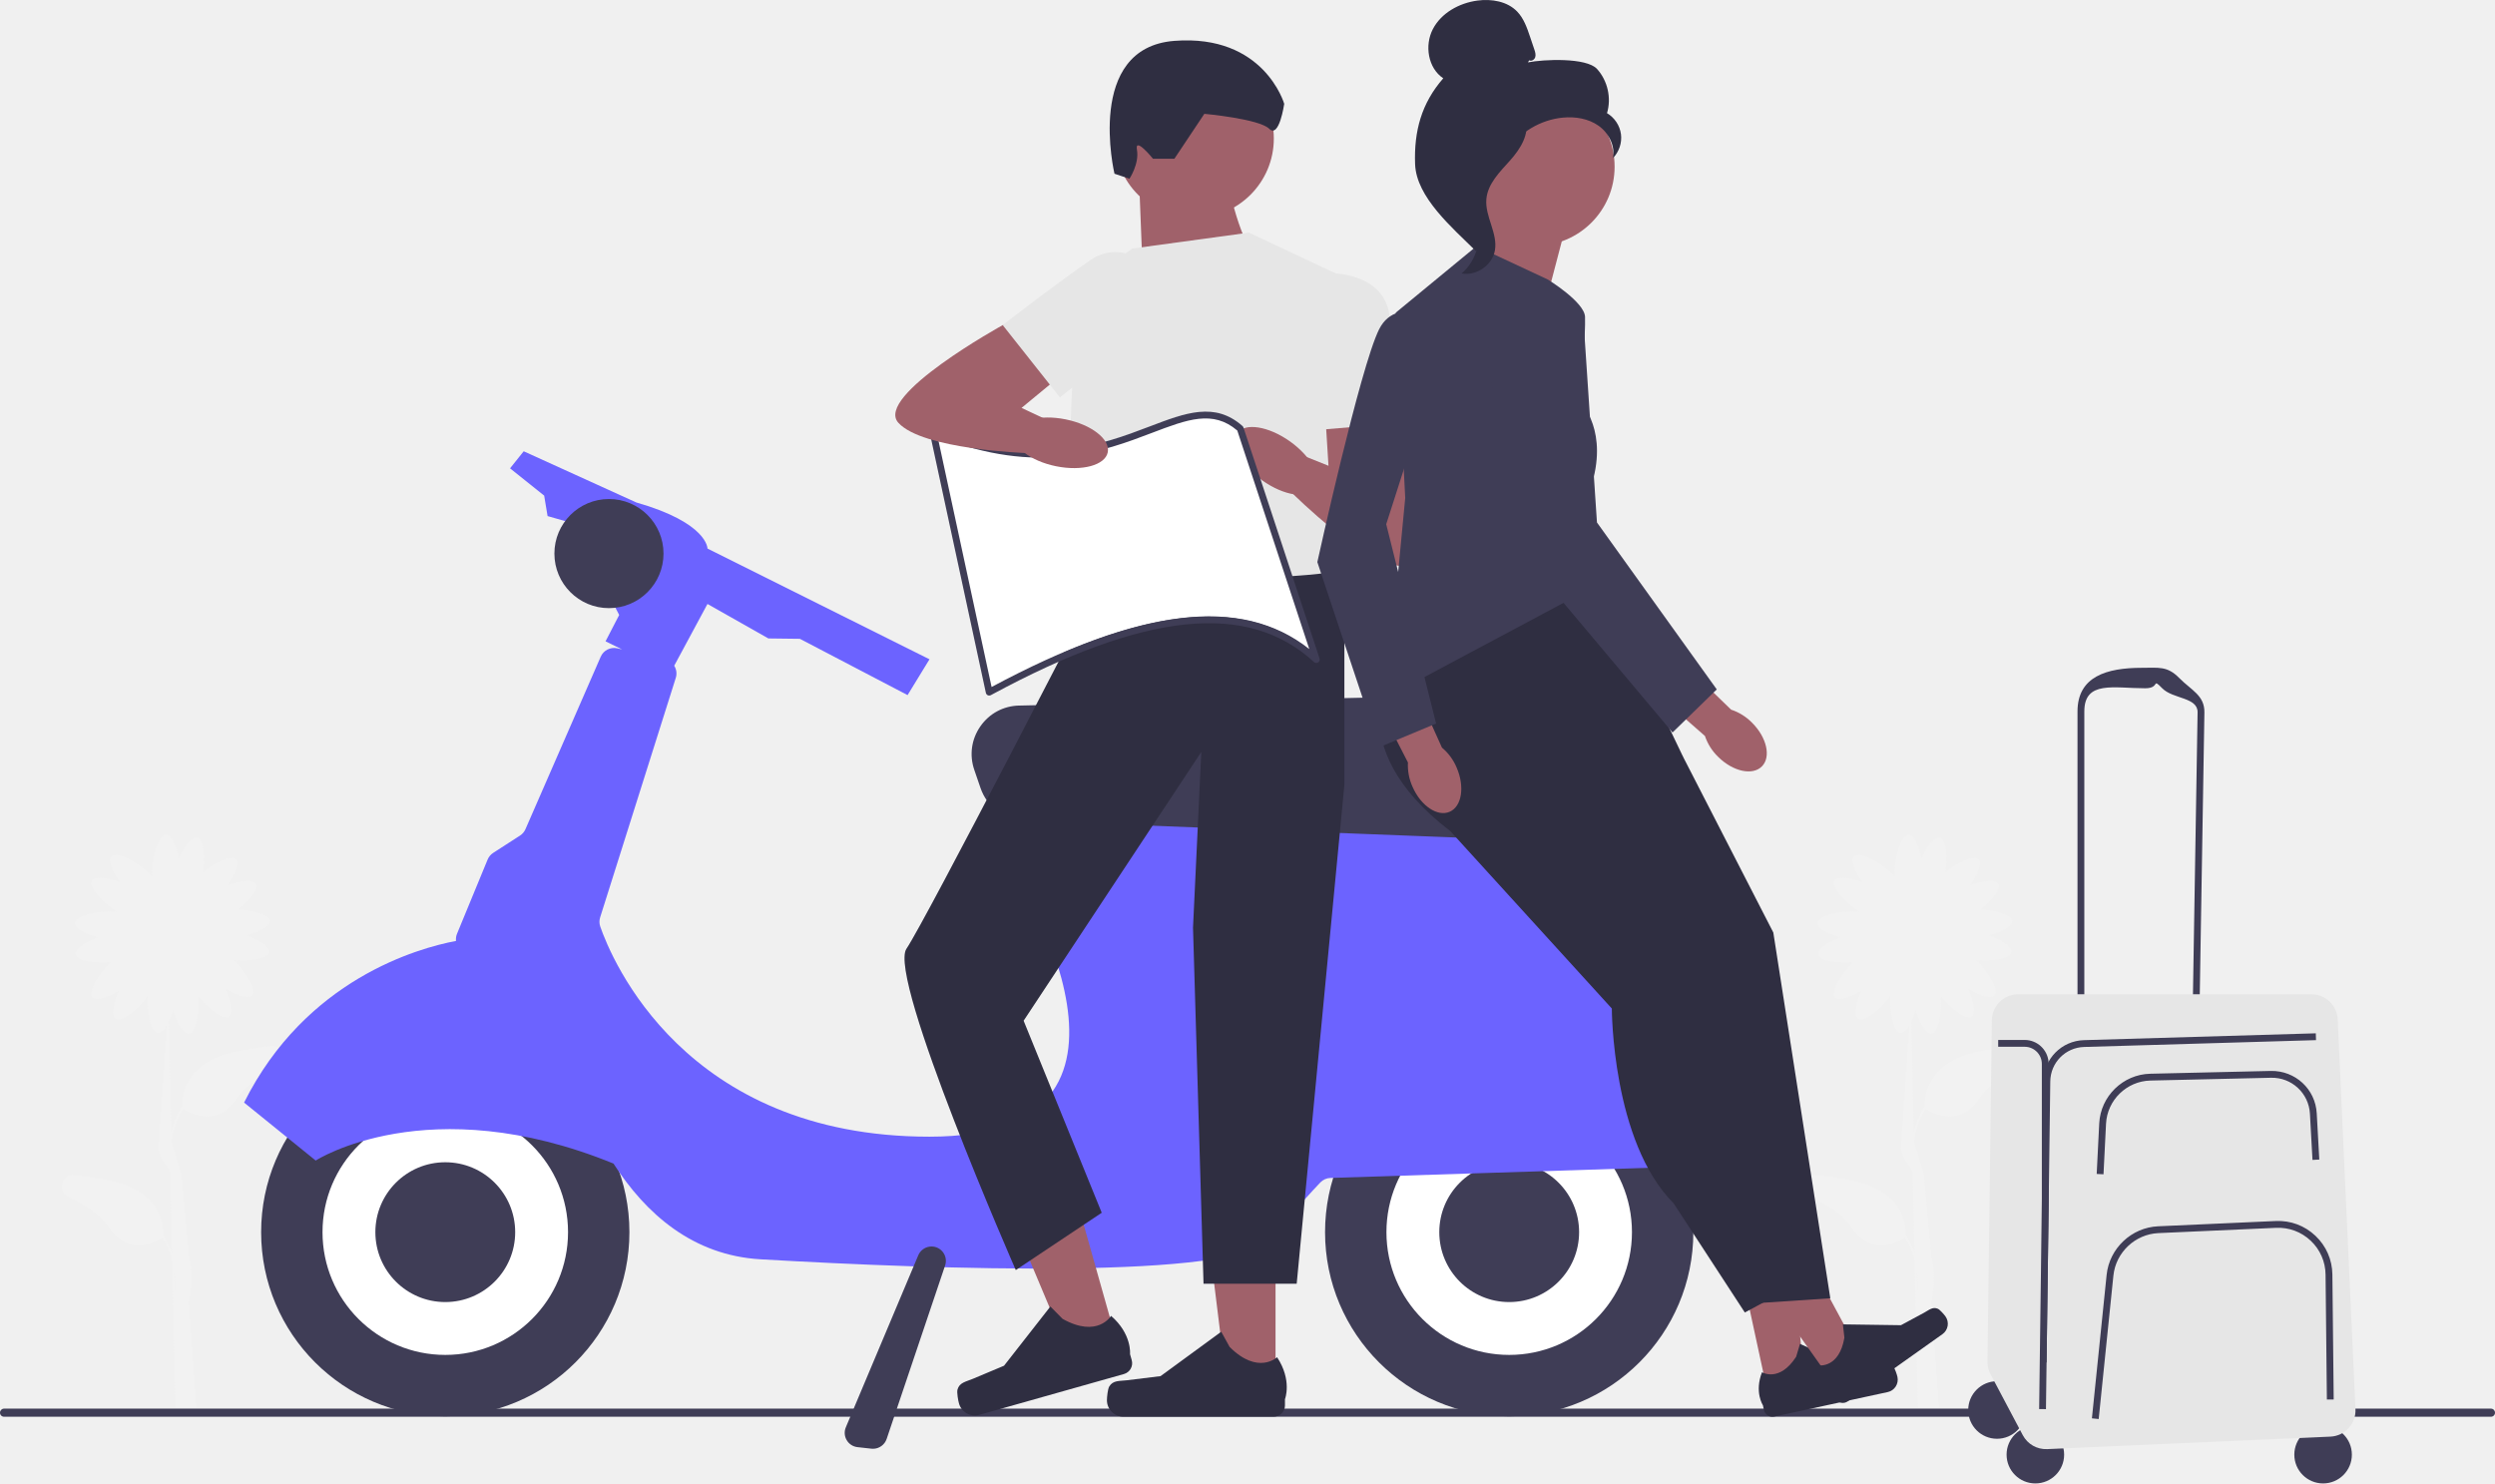
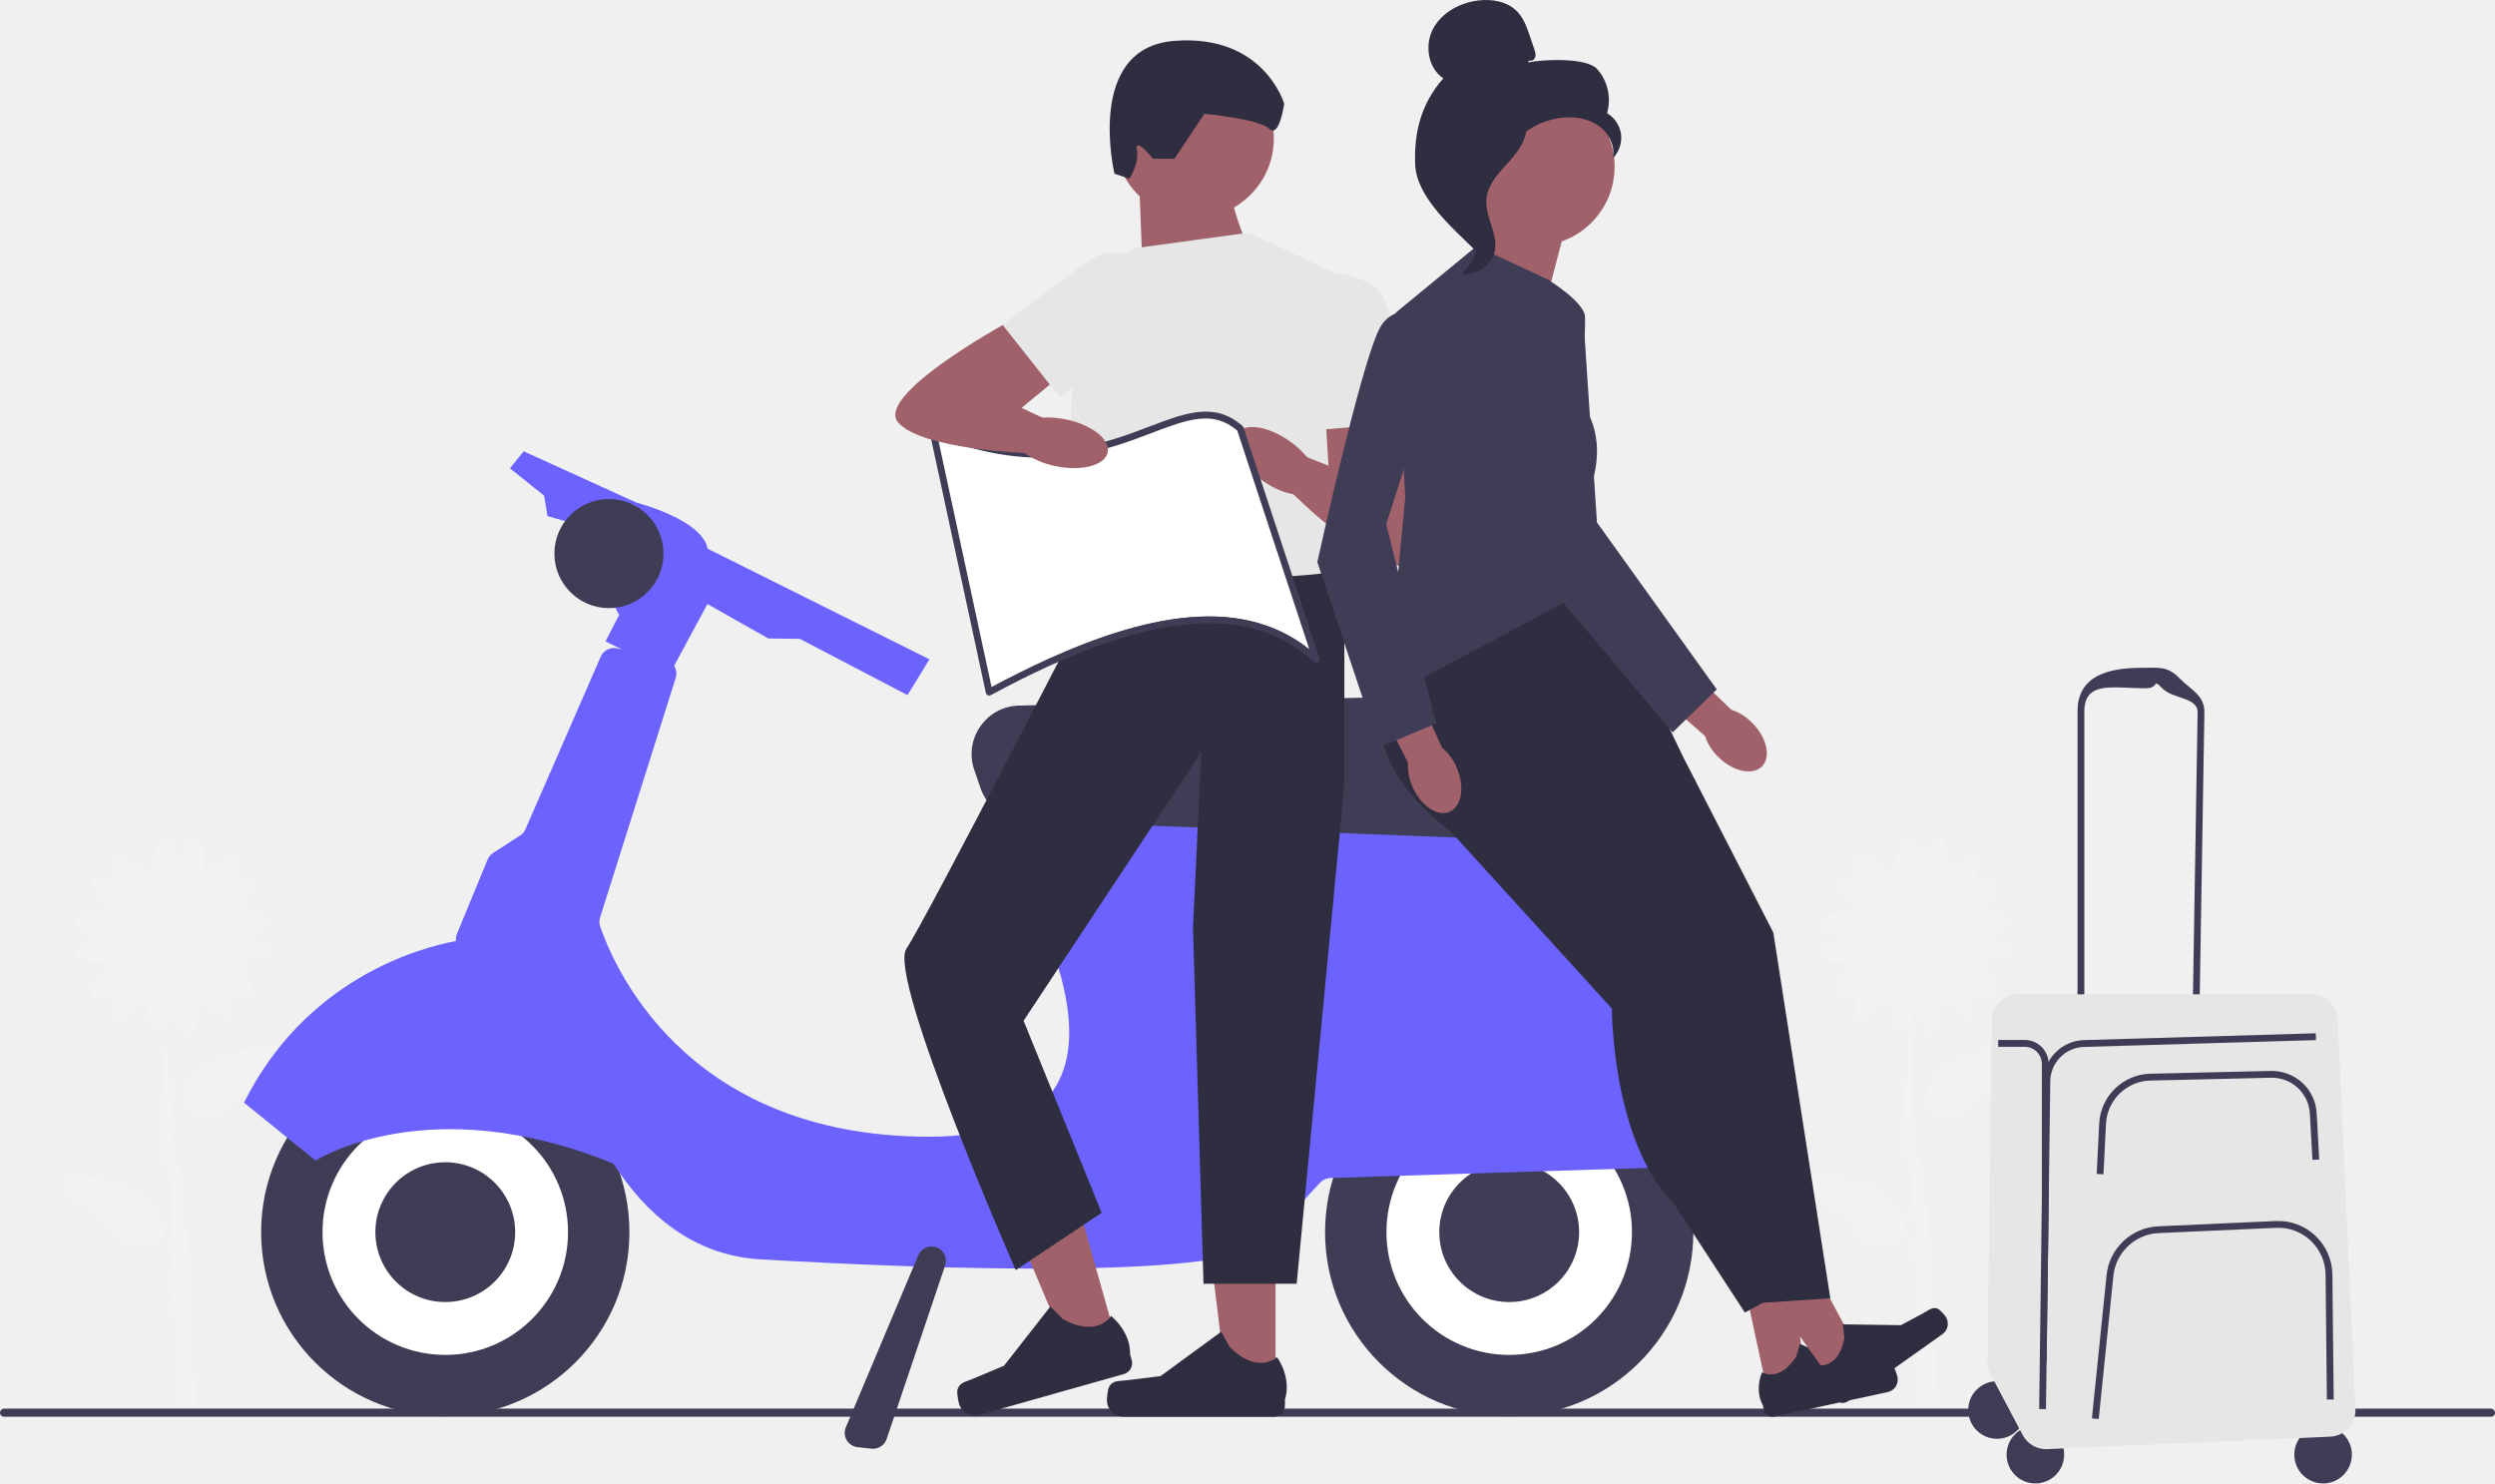
- <svg xmlns="http://www.w3.org/2000/svg" id="uuid-20b3fdb2-19ea-48df-8e07-f28ae4024825" width="731.67" height="435.029" viewBox="0 0 731.67 435.029">
-   <path d="M79.481,306.788c-3.161,.34-6.609,.851-10.277,1.597-15.552,3.167-15.875,13.727-15.739,16.148l-.106-.066c-1.564,2.509-2.543,5.047-3.135,7.443l-.712-32.367c.461-.96,.88-2.049,1.229-3.165,1.164,3.585,3.073,6.972,4.718,6.747,2.139-.292,3.072-6.586,2.673-11.059,2.72,3.503,7.298,7.25,9.025,6.094,1.38-.923,.562-4.724-.945-8.179,3.139,1.891,6.616,3.134,7.695,1.933,1.472-1.639-2.056-7.231-5.309-10.352,4.355,.406,9.894-.288,10.257-2.27,.299-1.633-2.997-3.694-6.526-5.02,3.544-.934,6.858-2.563,6.748-4.173-.131-1.913-5.051-3.195-9.295-3.39,3.202-2.505,6.143-5.967,5.244-7.533-.827-1.44-4.674-.882-8.224,.386,2.101-3.003,3.578-6.387,2.453-7.546-1.401-1.443-6.374,1.047-9.767,3.8,.661-4.288,.327-9.701-1.597-10.19-1.609-.41-3.889,2.739-5.453,6.169-.691-3.599-2.09-7.016-3.704-7.016-2.3,0-4.164,6.934-4.164,11.451,0,.255,.007,.496,.018,.725-.231-.268-.495-.547-.797-.84-3.241-3.147-9.514-6.641-11.116-4.991-1.125,1.158,.352,4.542,2.453,7.546-3.55-1.268-7.397-1.826-8.224-.386-1.111,1.934,3.639,6.763,7.5,9.105-.232-.028-.476-.052-.735-.069-4.507-.308-11.552,1.08-11.708,3.375-.11,1.611,3.204,3.239,6.748,4.173-3.528,1.326-6.825,3.387-6.526,5.02,.363,1.982,5.902,2.676,10.257,2.27-3.253,3.122-6.781,8.713-5.309,10.352,1.079,1.201,4.556-.042,7.695-1.933-1.507,3.455-2.325,7.256-.945,8.179,1.824,1.22,6.825-3.026,9.463-6.679-.269,4.47,.801,10.61,2.923,10.852,.887,.101,1.828-.845,2.676-2.302l-2.404,34.79c-.562,4.052,3.032,6.695,3.353,8.364l.518,23.559c-.585-1.678-1.373-3.395-2.435-5.099l-.106,.066c.136-2.421-.187-12.982-15.739-16.148-3.668-.747-7.116-1.257-10.277-1.597-3.731-.401-5.187,4.706-1.816,6.356,4.881,2.389,9.473,5.399,11.867,8.964,6.119,9.114,14.574,3.845,15.776,3.027,1.343,2.235,2.223,4.487,2.779,6.629l.275,12.511c-.067,.296-.114,.462-.118,.474l.129,.038,.666,30.279,6.181-.05-2.211-30.949c.371-1.67,1.514-7.357,0-13.264l-2.211-24.317h0c-.005-.019,.125,.638,0,0l-2.884-9.555c.419-2.956,1.393-6.281,3.369-9.571,1.202,.818,9.657,6.086,15.776-3.027,2.393-3.565,6.985-6.575,11.867-8.964,3.371-1.65,1.915-6.757-1.816-6.356l0,0Zm-28.233,71.638l-.117-5.295c.235,2.002,.223,3.809,.117,5.295Z" fill="#f2f2f2" />
-   <path d="M0,414.287c0,.66,.53,1.19,1.19,1.19H730.48c.66,0,1.19-.53,1.19-1.19,0-.66-.53-1.19-1.19-1.19H1.19c-.66,0-1.19,.53-1.19,1.19Z" fill="#3f3d56" />
+ <svg xmlns="http://www.w3.org/2000/svg" id="uuid-026e9145-6dbc-4448-8ac2-371c23178406" width="731.67" height="435.03" viewBox="0 0 731.67 435.03">
+   <path d="m79.48,306.79c-3.16.34-6.61.85-10.28,1.6-15.55,3.17-15.88,13.73-15.74,16.15l-.11-.07c-1.56,2.51-2.54,5.05-3.14,7.44l-.71-32.37c.46-.96.88-2.05,1.23-3.16,1.16,3.59,3.07,6.97,4.72,6.75,2.14-.29,3.07-6.59,2.67-11.06,2.72,3.5,7.3,7.25,9.03,6.09,1.38-.92.56-4.72-.94-8.18,3.14,1.89,6.62,3.13,7.7,1.93,1.47-1.64-2.06-7.23-5.31-10.35,4.35.41,9.89-.29,10.26-2.27.3-1.63-3-3.69-6.53-5.02,3.54-.93,6.86-2.56,6.75-4.17-.13-1.91-5.05-3.2-9.3-3.39,3.2-2.5,6.14-5.97,5.24-7.53-.83-1.44-4.67-.88-8.22.39,2.1-3,3.58-6.39,2.45-7.55-1.4-1.44-6.37,1.05-9.77,3.8.66-4.29.33-9.7-1.6-10.19-1.61-.41-3.89,2.74-5.45,6.17-.69-3.6-2.09-7.02-3.7-7.02-2.3,0-4.16,6.93-4.16,11.45,0,.26,0,.5.02.73-.23-.27-.5-.55-.8-.84-3.24-3.15-9.51-6.64-11.12-4.99-1.12,1.16.35,4.54,2.45,7.55-3.55-1.27-7.4-1.83-8.22-.39-1.11,1.93,3.64,6.76,7.5,9.1-.23-.03-.48-.05-.74-.07-4.51-.31-11.55,1.08-11.71,3.37-.11,1.61,3.2,3.24,6.75,4.17-3.53,1.33-6.82,3.39-6.53,5.02.36,1.98,5.9,2.68,10.26,2.27-3.25,3.12-6.78,8.71-5.31,10.35,1.08,1.2,4.56-.04,7.7-1.93-1.51,3.46-2.32,7.26-.94,8.18,1.82,1.22,6.83-3.03,9.46-6.68-.27,4.47.8,10.61,2.92,10.85.89.1,1.83-.85,2.68-2.3l-2.4,34.79c-.56,4.05,3.03,6.7,3.35,8.36l.52,23.56c-.59-1.68-1.37-3.4-2.44-5.1l-.11.07c.14-2.42-.19-12.98-15.74-16.15-3.67-.75-7.12-1.26-10.28-1.6-3.73-.4-5.19,4.71-1.82,6.36,4.88,2.39,9.47,5.4,11.87,8.96,6.12,9.11,14.57,3.85,15.78,3.03,1.34,2.24,2.22,4.49,2.78,6.63l.28,12.51c-.07.3-.11.46-.12.47l.13.04.67,30.28,6.18-.05-2.21-30.95c.37-1.67,1.51-7.36,0-13.26l-2.21-24.32h0s.13.64,0,0l-2.88-9.56c.42-2.96,1.39-6.28,3.37-9.57,1.2.82,9.66,6.09,15.78-3.03,2.39-3.56,6.99-6.57,11.87-8.96,3.37-1.65,1.92-6.76-1.82-6.36h0Zm-28.23,71.64l-.12-5.3c.23,2,.22,3.81.12,5.3Z" fill="#f2f2f2" />
+   <path d="m0,414.29c0,.66.53,1.19,1.19,1.19h729.29c.66,0,1.19-.53,1.19-1.19s-.53-1.19-1.19-1.19H1.19c-.66,0-1.19.53-1.19,1.19Z" fill="#3f3d56" />
  <g>
-     <circle cx="442.579" cy="361.342" r="54" fill="#3f3d56" />
-     <circle cx="442.579" cy="361.342" r="36" fill="#fff" />
-     <circle cx="442.579" cy="361.342" r="20.5" fill="#3f3d56" />
-     <circle cx="130.579" cy="361.342" r="54" fill="#3f3d56" />
-     <circle cx="130.579" cy="361.342" r="36" fill="#fff" />
-     <path d="M516.451,335.66c-7.034-17.727-31.614-71.897-75.386-89.825-.337-.138-.691-.232-1.051-.284l-140.406-20.112c-2.314-.331-4.467,1.251-4.84,3.559l-2.462,15.198c-.169,1.044,.051,2.112,.624,3.001,7.131,11.063,52.829,86.145-20.351,86.145-72.03,0-93.349-52.374-96.55-61.615-.302-.873-.315-1.813-.036-2.694l22.184-70.251c.395-1.25,.176-2.529-.461-3.552l9.752-18.112,17.863,10.112,9.248,.112,31.571,16.5,6.429-10.5-65.111-32.476s.111-7.524-20.889-13.524l-33-15-4,5,10,8,1,6,7,2,14,27-4,7.736,4.855,2.367-1.395-.317c-2.008-.456-4.057,.579-4.88,2.466l-22.063,50.561c-.338,.774-.896,1.43-1.605,1.888l-7.859,5.071c-.734,.474-1.306,1.161-1.64,1.969l-8.976,21.773c-.28,.678-.36,1.39-.287,2.078-11.19,2.12-44.084,11.277-62.15,47.408l21,17s32.918-21.299,87.322,.881c9.456,14.718,23.251,26.933,43.168,28.084,52.511,3.035,139.511,6.035,149.511-5.965,7.321-8.785,12.414-14.27,14.617-16.578,.776-.813,1.836-1.284,2.96-1.32l122.449-3.911c2.973-.095,4.943-3.109,3.846-5.873Z" fill="#6c63ff" />
-     <circle cx="178.579" cy="162.342" r="16" fill="#3f3d56" />
-     <path d="M434.813,245.896c-.189,0-.38-.004-.571-.011l-133.778-5.179c-5.92-.229-10.99-3.998-12.917-9.601l-1.831-5.329c-1.494-4.345-.845-8.999,1.781-12.769,2.626-3.77,6.766-5.993,11.358-6.099l138.217-3.177c4.28-.098,8.4,1.734,11.194,5.033,2.793,3.297,3.932,7.624,3.123,11.87l-2.606,13.684c-1.293,6.788-7.119,11.577-13.97,11.577Z" fill="#3f3d56" />
-     <circle cx="130.579" cy="361.342" r="20.5" fill="#3f3d56" />
-     <path d="M488.558,302.979c-3.202,0-6.251-1.715-7.876-4.655l-10.135-18.34c-1.605-2.905-1.514-6.319,.245-9.134,1.759-2.815,4.797-4.404,8.103-4.223l18.386,.942c3.424,.176,6.5,2.329,7.837,5.488l5.373,12.697c.982,2.325,.958,4.874-.068,7.18-1.027,2.305-2.907,4.027-5.293,4.851l-13.624,4.697c-.973,.336-1.967,.496-2.947,.496Z" fill="#3f3d56" />
-     <path d="M256.009,424.868c-.152,0-.306-.009-.46-.025l-4.083-.454c-1.334-.148-2.488-.897-3.168-2.056-.68-1.157-.771-2.531-.25-3.769l21.237-50.438,.461,.194-.461-.194c.583-1.385,1.871-2.36,3.361-2.547,1.45-.185,2.864,.386,3.787,1.517,.923,1.13,1.195,2.63,.729,4.013l-17.154,50.893c-.578,1.718-2.216,2.867-4,2.867Z" fill="#3f3d56" />
+     <circle cx="442.58" cy="361.34" r="54" fill="#3f3d56" />
+     <circle cx="442.58" cy="361.34" r="36" fill="#fff" />
+     <circle cx="442.58" cy="361.34" r="20.5" fill="#3f3d56" />
+     <circle cx="130.58" cy="361.34" r="54" fill="#3f3d56" />
+     <circle cx="130.58" cy="361.34" r="36" fill="#fff" />
+     <path d="m516.45,335.66c-7.03-17.73-31.61-71.9-75.39-89.83-.34-.14-.69-.23-1.05-.28l-140.41-20.11c-2.31-.33-4.47,1.25-4.84,3.56l-2.46,15.2c-.17,1.04.05,2.11.62,3,7.13,11.06,52.83,86.15-20.35,86.15s-93.35-52.37-96.55-61.62c-.3-.87-.31-1.81-.04-2.69l22.18-70.25c.39-1.25.18-2.53-.46-3.55l9.75-18.11,17.86,10.11,9.25.11,31.57,16.5,6.43-10.5-65.11-32.48s.11-7.52-20.89-13.52l-33-15-4,5,10,8,1,6,7,2,14,27-4,7.74,4.86,2.37-1.39-.32c-2.01-.46-4.06.58-4.88,2.47l-22.06,50.56c-.34.77-.9,1.43-1.61,1.89l-7.86,5.07c-.73.47-1.31,1.16-1.64,1.97l-8.98,21.77c-.28.68-.36,1.39-.29,2.08-11.19,2.12-44.08,11.28-62.15,47.41l21,17s32.92-21.3,87.32.88c9.46,14.72,23.25,26.93,43.17,28.08,52.51,3.04,139.51,6.04,149.51-5.96,7.32-8.79,12.41-14.27,14.62-16.58.78-.81,1.84-1.28,2.96-1.32l122.45-3.91c2.97-.09,4.94-3.11,3.85-5.87Z" fill="#6c63ff" />
+     <circle cx="178.58" cy="162.34" r="16" fill="#3f3d56" />
+     <path d="m434.81,245.9c-.19,0-.38,0-.57-.01l-133.78-5.18c-5.92-.23-10.99-4-12.92-9.6l-1.83-5.33c-1.49-4.34-.84-9,1.78-12.77,2.63-3.77,6.77-5.99,11.36-6.1l138.22-3.18c4.28-.1,8.4,1.73,11.19,5.03,2.79,3.3,3.93,7.62,3.12,11.87l-2.61,13.68c-1.29,6.79-7.12,11.58-13.97,11.58Z" fill="#3f3d56" />
+     <circle cx="130.58" cy="361.34" r="20.5" fill="#3f3d56" />
+     <path d="m488.56,302.98c-3.2,0-6.25-1.71-7.88-4.66l-10.13-18.34c-1.61-2.91-1.51-6.32.25-9.13,1.76-2.82,4.8-4.4,8.1-4.22l18.39.94c3.42.18,6.5,2.33,7.84,5.49l5.37,12.7c.98,2.33.96,4.87-.07,7.18-1.03,2.3-2.91,4.03-5.29,4.85l-13.62,4.7c-.97.34-1.97.5-2.95.5Z" fill="#3f3d56" />
+     <path d="m256.01,424.87c-.15,0-.31,0-.46-.03l-4.08-.45c-1.33-.15-2.49-.9-3.17-2.06-.68-1.16-.77-2.53-.25-3.77l21.24-50.44.46.19-.46-.19c.58-1.38,1.87-2.36,3.36-2.55,1.45-.18,2.86.39,3.79,1.52.92,1.13,1.2,2.63.73,4.01l-17.15,50.89c-.58,1.72-2.22,2.87-4,2.87Z" fill="#3f3d56" />
  </g>
-   <path d="M366.275,72.882s-7.77-15.539-6.216-29.524l-25.859,13.403,.996,25.445,31.078-9.323h0Z" fill="#a0616a" />
-   <circle cx="350.228" cy="40.611" r="23.327" fill="#a0616a" />
+   <path d="m366.28,72.88s-7.77-15.54-6.22-29.52l-25.86,13.4,1,25.44,31.08-9.32h0Z" fill="#a0616a" />
+   <circle cx="350.23" cy="40.61" r="23.33" fill="#a0616a" />
  <g>
-     <polygon points="374.056 406.928 359.822 406.926 353.05 352.022 374.059 352.024 374.056 406.928" fill="#a0616a" />
-     <path d="M325.288,406.605h0c-.443,.746-.677,3.156-.677,4.024h0c0,2.668,2.163,4.831,4.831,4.831h44.082c1.82,0,3.296-1.476,3.296-3.296v-1.835s2.181-5.516-2.309-12.315c0,0-5.58,5.323-13.918-3.014l-2.459-4.454-17.798,13.017-9.865,1.214c-2.158,.266-4.072-.041-5.182,1.829h-0l0,0Z" fill="#2f2e41" />
+     <polygon points="374.06 406.93 359.82 406.93 353.05 352.02 374.06 352.02 374.06 406.93" fill="#a0616a" />
+     <path d="m325.29,406.6h0c-.44.75-.68,3.16-.68,4.02h0c0,2.67,2.16,4.83,4.83,4.83h44.08c1.82,0,3.3-1.48,3.3-3.3v-1.84s2.18-5.52-2.31-12.31c0,0-5.58,5.32-13.92-3.01l-2.46-4.45-17.8,13.02-9.87,1.21c-2.16.27-4.07-.04-5.18,1.83h0,0Z" fill="#2f2e41" />
  </g>
-   <path d="M332.089,72.882l34.186-4.662,26.417,12.431,1.554,96.343s-64.983,7.77-75.224-2.331c-10.241-10.1-2.472-90.904-2.472-90.904l15.539-10.877s-0,0-0,0Z" fill="#e6e6e6" />
-   <path d="M344.394,46.554h-6.271s-5.441-6.697-4.709-2.617c.732,4.081-2.196,8.473-2.196,8.473l-4.392-1.464s-8.784-36.934,17.568-38.963,32.208,18.467,32.208,18.467c0,0-1.464,10.248-4.392,7.32s-19.032-4.392-19.032-4.392l-8.784,13.176s0,0,0,0Z" fill="#2f2e41" />
+   <path d="m332.09,72.88l34.19-4.66,26.42,12.43,1.55,96.34s-64.98,7.77-75.22-2.33c-10.24-10.1-2.47-90.9-2.47-90.9l15.54-10.88s0,0,0,0Z" fill="#e6e6e6" />
+   <path d="m344.39,46.55h-6.27s-5.44-6.7-4.71-2.62c.73,4.08-2.2,8.47-2.2,8.47l-4.39-1.46s-8.78-36.93,17.57-38.96,32.21,18.47,32.21,18.47c0,0-1.46,10.25-4.39,7.32s-19.03-4.39-19.03-4.39l-8.78,13.18s0,0,0,0Z" fill="#2f2e41" />
  <g>
-     <polygon points="327.805 394.588 314.105 398.454 292.671 347.456 312.889 341.749 327.805 394.588" fill="#a0616a" />
-     <path d="M280.783,407.528h0c-.224,.839,.206,3.221,.442,4.056h0c.725,2.568,3.394,4.062,5.962,3.337l42.423-11.977c1.752-.495,2.771-2.316,2.276-4.067l-.499-1.766s.6-5.901-5.568-11.224c0,0-3.924,6.639-14.213,.88l-3.577-3.619-13.592,17.363-9.164,3.849c-2.005,.842-3.93,1.067-4.49,3.168l-0,0-0-0v0Z" fill="#2f2e41" />
+     <polygon points="327.8 394.59 314.11 398.45 292.67 347.46 312.89 341.75 327.8 394.59" fill="#a0616a" />
+     <path d="m280.78,407.53h0c-.22.84.21,3.22.44,4.06h0c.72,2.57,3.39,4.06,5.96,3.34l42.42-11.98c1.75-.49,2.77-2.32,2.28-4.07l-.5-1.77s.6-5.9-5.57-11.22c0,0-3.92,6.64-14.21.88l-3.58-3.62-13.59,17.36-9.16,3.85c-2,.84-3.93,1.07-4.49,3.17h0s0,0,0,0h0Z" fill="#2f2e41" />
  </g>
-   <path d="M389.584,167.671l4.662,14.095v48.453l-13.985,146.24h-27.322l-3.083-104.394,2.435-51.561-52.108,78.836,22.905,56.307-25.205,16.812s-37.698-85.912-32.057-94.235c5.641-8.323,56.164-106.589,56.164-106.589,0,0,67.596-2.41,67.596-3.964l0,0v0Z" fill="#2f2e41" />
+   <path d="m389.58,167.67l4.66,14.1v48.45l-13.99,146.24h-27.32l-3.08-104.39,2.43-51.56-52.11,78.84,22.9,56.31-25.21,16.81s-37.7-85.91-32.06-94.24c5.64-8.32,56.16-106.59,56.16-106.59,0,0,67.6-2.41,67.6-3.96h0s0,0,0,0Z" fill="#2f2e41" />
  <g>
-     <path d="M403.569,111.73l7.513,12.304s10.62,41.743,0,41.913-32.063-21.273-32.063-21.273l2.796-11.189,7.77,3.108-1.554-24.863h15.539s0,0,0,0Z" fill="#a0616a" />
-     <path d="M380.261,80.456s24.863-4.38,27.194,11.893c2.331,16.273,3.628,31.685,3.628,31.685l-26.937,2.232-3.885-45.81s0,0,0,0Z" fill="#e6e6e6" />
-     <ellipse cx="374.229" cy="135.166" rx="7.015" ry="14.03" transform="translate(47.03315 361.5733) rotate(-54.54076)" fill="#a0616a" />
+     <path d="m403.57,111.73l7.51,12.3s10.62,41.74,0,41.91-32.06-21.27-32.06-21.27l2.8-11.19,7.77,3.11-1.55-24.86h15.54s0,0,0,0Z" fill="#a0616a" />
+     <path d="m380.26,80.46s24.86-4.38,27.19,11.89c2.33,16.27,3.63,31.69,3.63,31.69l-26.94,2.23-3.88-45.81s0,0,0,0Z" fill="#e6e6e6" />
+     <ellipse cx="374.23" cy="135.17" rx="7.02" ry="14.03" transform="translate(47.03 361.57) rotate(-54.54)" fill="#a0616a" />
  </g>
-   <path d="M590.481,306.788c-3.161,.34-6.609,.851-10.277,1.597-15.552,3.167-15.875,13.727-15.739,16.148l-.106-.066c-1.564,2.509-2.543,5.047-3.135,7.443l-.712-32.367c.461-.96,.88-2.049,1.229-3.165,1.164,3.585,3.073,6.972,4.718,6.747,2.139-.292,3.072-6.586,2.673-11.059,2.72,3.503,7.298,7.25,9.025,6.094,1.38-.923,.562-4.724-.945-8.179,3.139,1.891,6.616,3.134,7.695,1.933,1.472-1.639-2.056-7.231-5.309-10.352,4.355,.406,9.894-.288,10.257-2.27,.299-1.633-2.997-3.694-6.526-5.02,3.544-.934,6.858-2.563,6.748-4.173-.131-1.913-5.051-3.195-9.295-3.39,3.202-2.505,6.143-5.967,5.244-7.533-.827-1.44-4.674-.882-8.224,.386,2.101-3.003,3.578-6.387,2.453-7.546-1.401-1.443-6.374,1.047-9.767,3.8,.661-4.288,.327-9.701-1.597-10.19-1.609-.41-3.889,2.739-5.453,6.169-.691-3.599-2.09-7.016-3.704-7.016-2.3,0-4.164,6.934-4.164,11.451,0,.255,.007,.496,.018,.725-.231-.268-.495-.547-.797-.84-3.241-3.147-9.514-6.641-11.116-4.991-1.125,1.158,.352,4.542,2.453,7.546-3.55-1.268-7.397-1.826-8.224-.386-1.111,1.934,3.639,6.763,7.5,9.105-.232-.028-.476-.052-.735-.069-4.507-.308-11.552,1.08-11.708,3.375-.11,1.611,3.204,3.239,6.748,4.173-3.528,1.326-6.825,3.387-6.526,5.02,.363,1.982,5.902,2.676,10.257,2.27-3.253,3.122-6.781,8.713-5.309,10.352,1.079,1.201,4.556-.042,7.695-1.933-1.507,3.455-2.325,7.256-.945,8.179,1.824,1.22,6.825-3.026,9.463-6.679-.269,4.47,.801,10.61,2.923,10.852,.887,.101,1.828-.845,2.676-2.302l-2.404,34.79c-.562,4.052,3.032,6.695,3.353,8.364l.518,23.559c-.585-1.678-1.373-3.395-2.435-5.099l-.106,.066c.136-2.421-.187-12.982-15.739-16.148-3.668-.747-7.116-1.257-10.277-1.597-3.731-.401-5.187,4.706-1.816,6.356,4.881,2.389,9.473,5.399,11.867,8.964,6.119,9.114,14.574,3.845,15.776,3.027,1.343,2.235,2.223,4.487,2.779,6.629l.275,12.511c-.067,.296-.114,.462-.118,.474l.129,.038,.666,30.279,6.181-.05-2.211-30.949c.371-1.67,1.514-7.357,0-13.264l-2.211-24.317h0c-.005-.019,.125,.638,0,0l-2.884-9.555c.419-2.956,1.393-6.281,3.369-9.571,1.202,.818,9.657,6.086,15.776-3.027,2.393-3.565,6.985-6.575,11.867-8.964,3.371-1.65,1.915-6.757-1.816-6.356l0,0Zm-28.233,71.638l-.117-5.295c.235,2.002,.223,3.809,.117,5.295Z" fill="#f2f2f2" />
+   <path d="m590.48,306.79c-3.16.34-6.61.85-10.28,1.6-15.55,3.17-15.88,13.73-15.74,16.15l-.11-.07c-1.56,2.51-2.54,5.05-3.14,7.44l-.71-32.37c.46-.96.88-2.05,1.23-3.16,1.16,3.59,3.07,6.97,4.72,6.75,2.14-.29,3.07-6.59,2.67-11.06,2.72,3.5,7.3,7.25,9.03,6.09,1.38-.92.56-4.72-.94-8.18,3.14,1.89,6.62,3.13,7.7,1.93,1.47-1.64-2.06-7.23-5.31-10.35,4.35.41,9.89-.29,10.26-2.27.3-1.63-3-3.69-6.53-5.02,3.54-.93,6.86-2.56,6.75-4.17-.13-1.91-5.05-3.2-9.3-3.39,3.2-2.5,6.14-5.97,5.24-7.53-.83-1.44-4.67-.88-8.22.39,2.1-3,3.58-6.39,2.45-7.55-1.4-1.44-6.37,1.05-9.77,3.8.66-4.29.33-9.7-1.6-10.19-1.61-.41-3.89,2.74-5.45,6.17-.69-3.6-2.09-7.02-3.7-7.02-2.3,0-4.16,6.93-4.16,11.45,0,.26,0,.5.02.73-.23-.27-.5-.55-.8-.84-3.24-3.15-9.51-6.64-11.12-4.99-1.12,1.16.35,4.54,2.45,7.55-3.55-1.27-7.4-1.83-8.22-.39-1.11,1.93,3.64,6.76,7.5,9.1-.23-.03-.48-.05-.74-.07-4.51-.31-11.55,1.08-11.71,3.37-.11,1.61,3.2,3.24,6.75,4.17-3.53,1.33-6.82,3.39-6.53,5.02.36,1.98,5.9,2.68,10.26,2.27-3.25,3.12-6.78,8.71-5.31,10.35,1.08,1.2,4.56-.04,7.7-1.93-1.51,3.46-2.32,7.26-.94,8.18,1.82,1.22,6.83-3.03,9.46-6.68-.27,4.47.8,10.61,2.92,10.85.89.1,1.83-.85,2.68-2.3l-2.4,34.79c-.56,4.05,3.03,6.7,3.35,8.36l.52,23.56c-.59-1.68-1.37-3.4-2.44-5.1l-.11.07c.14-2.42-.19-12.98-15.74-16.15-3.67-.75-7.12-1.26-10.28-1.6-3.73-.4-5.19,4.71-1.82,6.36,4.88,2.39,9.47,5.4,11.87,8.96,6.12,9.11,14.57,3.85,15.78,3.03,1.34,2.24,2.22,4.49,2.78,6.63l.28,12.51c-.07.3-.11.46-.12.47l.13.04.67,30.28,6.18-.05-2.21-30.95c.37-1.67,1.51-7.36,0-13.26l-2.21-24.32h0s.13.64,0,0l-2.88-9.56c.42-2.96,1.39-6.28,3.37-9.57,1.2.82,9.66,6.09,15.78-3.03,2.39-3.56,6.99-6.57,11.87-8.96,3.37-1.65,1.92-6.76-1.82-6.36h0Zm-28.23,71.64l-.12-5.3c.23,2,.22,3.81.12,5.3Z" fill="#f2f2f2" />
  <g>
-     <polygon points="518.513 409.073 529.256 406.751 525.413 364.206 509.557 367.633 518.513 409.073" fill="#a0616a" />
-     <path d="M555.27,400.877h0c.456,.491,1.026,2.271,1.167,2.927h0c.435,2.014-.845,3.999-2.859,4.434l-33.272,7.189c-1.374,.297-2.728-.576-3.025-1.95l-.299-1.385s-2.545-3.808-.266-9.671c0,0,5.08,3.108,10.013-4.545l1.129-3.763,15.557,6.922,7.644-.692c1.672-.151,3.067-.695,4.21,.535l0-0h0Z" fill="#2f2e41" />
+     <polygon points="518.51 409.07 529.26 406.75 525.41 364.21 509.56 367.63 518.51 409.07" fill="#a0616a" />
+     <path d="m555.27,400.88h0c.46.49,1.03,2.27,1.17,2.93h0c.44,2.01-.84,4-2.86,4.43l-33.27,7.19c-1.37.3-2.73-.58-3.03-1.95l-.3-1.39s-2.55-3.81-.27-9.67c0,0,5.08,3.11,10.01-4.55l1.13-3.76,15.56,6.92,7.64-.69c1.67-.15,3.07-.7,4.21.54h0s0,0,0,0Z" fill="#2f2e41" />
  </g>
  <g>
-     <polygon points="537.73 405.819 546.693 399.456 526.419 361.855 513.19 371.245 537.73 405.819" fill="#a0616a" />
-     <path d="M568.296,383.82h0c.613,.272,1.837,1.685,2.225,2.231h0c1.192,1.68,.797,4.009-.883,5.201l-27.76,19.701c-1.146,.813-2.735,.544-3.548-.603l-.82-1.156s-3.838-2.499-4.05-8.787c0,0,5.893,.859,7.417-8.118l-.442-3.904,17.026,.243,6.755-3.644c1.478-.797,2.546-1.846,4.081-1.164l0-0v0Z" fill="#2f2e41" />
+     <polygon points="537.73 405.82 546.69 399.46 526.42 361.86 513.19 371.24 537.73 405.82" fill="#a0616a" />
+     <path d="m568.3,383.82h0c.61.27,1.84,1.68,2.22,2.23h0c1.19,1.68.8,4.01-.88,5.2l-27.76,19.7c-1.15.81-2.73.54-3.55-.6l-.82-1.16s-3.84-2.5-4.05-8.79c0,0,5.89.86,7.42-8.12l-.44-3.9,17.03.24,6.76-3.64c1.48-.8,2.55-1.85,4.08-1.16h0s0,0,0,0Z" fill="#2f2e41" />
  </g>
-   <path d="M408.605,195.473s-16.714,22.725,16.714,48.273l68.251-21.809-24.375-50.84-21.589-11.839-39,36.215-0-0Z" fill="#2f2e41" />
-   <polyline points="493.57 221.938 520.035 273.474 536.749 380.725 515.856 382.118 494.963 280.439 458.052 225.42 483.82 213.581" fill="#2f2e41" />
-   <path d="M425.319,227.559v16.188l47.358,52.013s0,39,18.107,57.108l20.893,32.036,18.107-9.75-26.465-93.322-47.358-61.286-30.643,7.014v0Z" fill="#2f2e41" />
-   <path d="M458.972,67.071l-8.921,34.012-34.012-6.691s23.732-24.469,20.387-35.621l22.547,8.299h-0Z" fill="#a0616a" />
-   <path d="M432.98,72.204l20.893,9.75s10.748,6.57,10.946,10.946-1.195,25.269-1.195,25.269c0,0,8.357,8.357,2.786,25.072l2.786,27.857-62.679,33.429,5.571-58.501-2.786-54.322,23.679-19.5,0,0Z" fill="#3f3d56" />
+   <path d="m408.6,195.47s-16.71,22.72,16.71,48.27l68.25-21.81-24.38-50.84-21.59-11.84-39,36.21h0Z" fill="#2f2e41" />
+   <polyline points="493.57 221.94 520.03 273.47 536.75 380.73 515.86 382.12 494.96 280.44 458.05 225.42 483.82 213.58" fill="#2f2e41" />
+   <path d="m425.32,227.56v16.19l47.36,52.01s0,39,18.11,57.11l20.89,32.04,18.11-9.75-26.46-93.32-47.36-61.29-30.64,7.01h0Z" fill="#2f2e41" />
+   <path d="m458.97,67.07l-8.92,34.01-34.01-6.69s23.73-24.47,20.39-35.62l22.55,8.3h0Z" fill="#a0616a" />
+   <path d="m432.98,72.2l20.89,9.75s10.75,6.57,10.95,10.95-1.2,25.27-1.2,25.27c0,0,8.36,8.36,2.79,25.07l2.79,27.86-62.68,33.43,5.57-58.5-2.79-54.32,23.68-19.5h0Z" fill="#3f3d56" />
  <g>
-     <path id="uuid-f6243fad-a81e-4801-977d-3f51e4cac42e" d="M414.226,230.715c2.446,5.613,7.325,8.9,10.897,7.343,3.572-1.557,4.483-7.369,2.035-12.983-.947-2.256-2.421-4.253-4.297-5.822l-10.665-23.65-10.992,5.241,11.681,22.758c-.127,2.444,.332,4.884,1.341,7.114v-0Z" fill="#a0616a" />
-     <path d="M425.319,95.187s-15.322-9.75-20.893,1.393-18.107,68.251-18.107,68.251l18.107,54.322,16.714-6.964-14.625-58.462,18.804-58.539h-0Z" fill="#3f3d56" />
+     <path id="uuid-a736fb77-ebf6-42b0-8b8a-4fdda1f3d2e9" d="m414.23,230.72c2.45,5.61,7.33,8.9,10.9,7.34,3.57-1.56,4.48-7.37,2.04-12.98-.95-2.26-2.42-4.25-4.3-5.82l-10.67-23.65-10.99,5.24,11.68,22.76c-.13,2.44.33,4.88,1.34,7.11h0Z" fill="#a0616a" />
+     <path d="m425.32,95.19s-15.32-9.75-20.89,1.39-18.11,68.25-18.11,68.25l18.11,54.32,16.71-6.96-14.63-58.46,18.8-58.54h0Z" fill="#3f3d56" />
  </g>
  <g>
-     <path id="uuid-66a82141-f1e9-49cd-918d-d971f23e8e49" d="M503.846,221.947c4.342,4.317,10.089,5.575,12.835,2.812s1.453-8.502-2.891-12.82c-1.712-1.749-3.817-3.062-6.14-3.83l-18.628-18.058-8.288,8.922,19.244,16.854c.782,2.319,2.108,4.418,3.868,6.119l0,0Z" fill="#a0616a" />
-     <path d="M464.23,91.864s-26.712-1.092-27.786,11.319c-1.074,12.412,17.186,67.794,17.186,67.794l36.846,43.83,12.973-12.632-35.134-48.962s-4.085-61.349-4.085-61.349Z" fill="#3f3d56" />
+     <path id="uuid-58a199b9-e878-46e4-8346-6749f3d4d3cf" d="m503.85,221.95c4.34,4.32,10.09,5.58,12.84,2.81s1.45-8.5-2.89-12.82c-1.71-1.75-3.82-3.06-6.14-3.83l-18.63-18.06-8.29,8.92,19.24,16.85c.78,2.32,2.11,4.42,3.87,6.12h0Z" fill="#a0616a" />
+     <path d="m464.23,91.86s-26.71-1.09-27.79,11.32c-1.07,12.41,17.19,67.79,17.19,67.79l36.85,43.83,12.97-12.63-35.13-48.96s-4.08-61.35-4.08-61.35Z" fill="#3f3d56" />
  </g>
  <g>
-     <path d="M386.017,192.417l-22.313-67.728c-18.038-15.895-37.606,22.375-90.136,.682l16.522,76.611c39.717-21.47,73.903-29.879,95.927-9.564Z" fill="#fff" />
-     <path d="M290.09,203.979c-.143,0-.285-.03-.418-.092-.286-.131-.493-.39-.56-.697l-16.522-76.611c-.078-.363,.051-.74,.337-.979,.285-.238,.679-.298,1.022-.157,29.842,12.324,49.104,4.987,63.165-.371,10.691-4.074,19.134-7.288,27.251-.137,.134,.118,.233,.269,.289,.438l22.312,67.729c.143,.433-.025,.907-.409,1.154-.383,.246-.886,.203-1.219-.106-19.363-17.861-49.479-14.777-94.773,9.709-.148,.08-.312,.12-.476,.12Zm-15.147-75.979l15.845,73.468c43.461-23.275,73.228-26.862,93.162-11.134l-21.108-64.074c-7.151-6.124-14.658-3.264-25.014,.681-14.101,5.372-33.308,12.69-62.885,1.059v0Z" fill="#3f3d56" />
+     <path d="m386.02,192.42l-22.31-67.73c-18.04-15.89-37.61,22.38-90.14.68l16.52,76.61c39.72-21.47,73.9-29.88,95.93-9.56Z" fill="#fff" />
+     <path d="m290.09,203.98c-.14,0-.29-.03-.42-.09-.29-.13-.49-.39-.56-.7l-16.52-76.61c-.08-.36.05-.74.34-.98.29-.24.68-.3,1.02-.16,29.84,12.32,49.1,4.99,63.17-.37,10.69-4.07,19.13-7.29,27.25-.14.13.12.23.27.29.44l22.31,67.73c.14.43-.03.91-.41,1.15-.38.25-.89.2-1.22-.11-19.36-17.86-49.48-14.78-94.77,9.71-.15.08-.31.12-.48.12Zm-15.15-75.98l15.84,73.47c43.46-23.27,73.23-26.86,93.16-11.13l-21.11-64.07c-7.15-6.12-14.66-3.26-25.01.68-14.1,5.37-33.31,12.69-62.88,1.06h0Z" fill="#3f3d56" />
  </g>
  <g>
-     <path d="M308.168,92.422l-14.117,2.922s-37.736,20.767-30.604,28.638c7.133,7.871,37.441,8.877,37.441,8.877l6.26-9.687-7.578-3.55,19.216-15.853-10.617-11.346v0h0Z" fill="#a0616a" />
-     <path d="M346.93,88.073s-13.789-21.147-27.264-11.73c-13.475,9.417-25.615,19.001-25.615,19.001l16.775,21.193,36.103-28.464-0,0v-0Z" fill="#e6e6e6" />
-     <ellipse cx="311.103" cy="129.859" rx="7.015" ry="14.03" transform="translate(122.1126 409.0201) rotate(-78.55861)" fill="#a0616a" />
+     <path d="m308.17,92.42l-14.12,2.92s-37.74,20.77-30.6,28.64c7.13,7.87,37.44,8.88,37.44,8.88l6.26-9.69-7.58-3.55,19.22-15.85-10.62-11.35h0s0,0,0,0Z" fill="#a0616a" />
+     <path d="m346.93,88.07s-13.79-21.15-27.26-11.73c-13.47,9.42-25.61,19-25.61,19l16.78,21.19,36.1-28.46h0s0,0,0,0Z" fill="#e6e6e6" />
+     <ellipse cx="311.1" cy="129.86" rx="7.02" ry="14.03" transform="translate(122.11 409.02) rotate(-78.56)" fill="#a0616a" />
  </g>
-   <circle cx="585.627" cy="413.496" r="8.438" fill="#3f3d56" />
-   <circle cx="596.878" cy="426.591" r="8.438" fill="#3f3d56" />
-   <circle cx="681.259" cy="426.591" r="8.438" fill="#3f3d56" />
-   <path d="M609.238,300.285v-91.648c0-10.26,8.581-12.795,18.841-12.795,5.028,0,7.474-.584,11,3,3.526,3.584,7.455,5.073,7.372,10.101l-1.477,89.93-35.737,1.412Zm19.841-98.443c-9.158,0-17.841-2.362-17.841,6.795v89.568l31.768-1.256,1.445-88.04c.074-4.487-7.225-3.869-10.372-7.068-3.147-3.199-.512,0-5,0v0Z" fill="#3f3d56" />
-   <path d="M584.124,299.182l-1.284,100.13c-.017,1.289,.291,2.561,.894,3.701l9.46,17.868c1.391,2.628,4.172,4.22,7.143,4.089l83.065-3.665c4.252-.188,7.545-3.79,7.351-8.041l-5.206-114.334c-.187-4.111-3.575-7.348-7.69-7.348h-86.035c-4.213,0-7.644,3.387-7.698,7.6h0Z" fill="#e6e6e6" />
-   <path d="M616.862,344.37l-1.997-.1,.741-14.82c.399-7.982,6.97-14.38,14.96-14.566l35.374-.822c7.145-.125,13.058,5.295,13.454,12.434l.752,13.551-1.997,.111-.752-13.551c-.336-6.055-5.386-10.691-11.41-10.545l-35.374,.822c-6.948,.161-12.663,5.726-13.01,12.666l-.741,14.82Z" fill="#3f3d56" />
-   <path d="M615.452,416.145l-1.989-.203,4.314-42.063c.798-7.778,7.289-13.907,15.099-14.257l34.501-1.547c4.346-.196,8.477,1.343,11.635,4.332,3.159,2.989,4.924,7.029,4.97,11.378l.386,36.622-2,.021-.386-36.622c-.04-3.802-1.583-7.334-4.345-9.946s-6.386-3.96-10.171-3.787l-34.501,1.547c-6.828,.306-12.502,5.663-13.2,12.462l-4.314,42.063Z" fill="#3f3d56" />
-   <path d="M599.988,413.244l-2-.025,1.265-96.12c.086-6.573,5.301-11.873,11.871-12.066l67.996-2.003,.059,2-67.996,2.003c-5.496,.161-9.857,4.595-9.93,10.092l-1.265,96.12Z" fill="#3f3d56" />
-   <path d="M600.167,399.547h-1.39v-87.54c0-2.77-2.25-5.03-5.03-5.03h-7.77v-2h7.77c3.67,0,6.69,2.83,7,6.41,.02,.2,.03,.41,.03,.62v41.45l-.61,46.09Z" fill="#3f3d56" />
+   <circle cx="585.63" cy="413.5" r="8.44" fill="#3f3d56" />
+   <circle cx="596.88" cy="426.59" r="8.44" fill="#3f3d56" />
+   <circle cx="681.26" cy="426.59" r="8.44" fill="#3f3d56" />
+   <path d="m609.24,300.29v-91.65c0-10.26,8.58-12.8,18.84-12.8,5.03,0,7.47-.58,11,3,3.53,3.58,7.45,5.07,7.37,10.1l-1.48,89.93-35.74,1.41Zm19.84-98.44c-9.16,0-17.84-2.36-17.84,6.8v89.57l31.77-1.26,1.45-88.04c.07-4.49-7.23-3.87-10.37-7.07-3.15-3.2-.51,0-5,0h0Z" fill="#3f3d56" />
+   <path d="m584.12,299.18l-1.28,100.13c-.02,1.29.29,2.56.89,3.7l9.46,17.87c1.39,2.63,4.17,4.22,7.14,4.09l83.06-3.66c4.25-.19,7.54-3.79,7.35-8.04l-5.21-114.33c-.19-4.11-3.57-7.35-7.69-7.35h-86.03c-4.21,0-7.64,3.39-7.7,7.6h0Z" fill="#e6e6e6" />
+   <path d="m616.86,344.37l-2-.1.74-14.82c.4-7.98,6.97-14.38,14.96-14.57l35.37-.82c7.14-.12,13.06,5.29,13.45,12.43l.75,13.55-2,.11-.75-13.55c-.34-6.05-5.39-10.69-11.41-10.54l-35.37.82c-6.95.16-12.66,5.73-13.01,12.67l-.74,14.82Z" fill="#3f3d56" />
+   <path d="m615.45,416.15l-1.99-.2,4.31-42.06c.8-7.78,7.29-13.91,15.1-14.26l34.5-1.55c4.35-.2,8.48,1.34,11.64,4.33,3.16,2.99,4.92,7.03,4.97,11.38l.39,36.62-2,.02-.39-36.62c-.04-3.8-1.58-7.33-4.34-9.95s-6.39-3.96-10.17-3.79l-34.5,1.55c-6.83.31-12.5,5.66-13.2,12.46l-4.31,42.06Z" fill="#3f3d56" />
+   <path d="m599.99,413.24l-2-.03,1.26-96.12c.09-6.57,5.3-11.87,11.87-12.07l68-2,.06,2-68,2c-5.5.16-9.86,4.59-9.93,10.09l-1.26,96.12Z" fill="#3f3d56" />
+   <path d="m600.17,399.55h-1.39v-87.54c0-2.77-2.25-5.03-5.03-5.03h-7.77v-2h7.77c3.67,0,6.69,2.83,7,6.41.02.2.03.41.03.62v41.45l-.61,46.09Z" fill="#3f3d56" />
  <g>
-     <path d="M473.49,48.886c0,12.816-10.389,23.205-23.205,23.205s-23.205-10.389-23.205-23.205,10.389-23.205,23.205-23.205,23.205,10.389,23.205,23.205Z" fill="#a0616a" />
-     <path d="M448.433,17.688c.671,.392,1.571-.201,1.786-.948,.215-.747-.035-1.54-.284-2.277-.417-1.236-.835-2.472-1.252-3.708-.888-2.63-1.83-5.352-3.754-7.354-2.903-3.021-7.516-3.79-11.668-3.233-5.333,.715-10.595,3.603-13.074,8.378-2.48,4.775-1.424,11.438,3.057,14.417-6.386,7.319-8.612,15.476-8.26,25.183,.351,9.707,10.93,18.64,17.828,25.478,1.54-.934,2.941-5.31,2.094-6.9-.847-1.59,.367-3.432-.683-4.896-1.049-1.464-1.927,.867-.866-.589,.669-.919-1.943-3.033-.948-3.583,4.812-2.66,6.413-8.658,9.435-13.251,3.645-5.54,9.885-9.292,16.487-9.914,3.637-.343,7.479,.278,10.46,2.39,2.981,2.112,4.911,5.885,4.22,9.472,1.79-1.818,2.682-4.482,2.345-7.011-.336-2.529-1.892-4.868-4.095-6.155,1.34-4.43,.192-9.526-2.917-12.954-3.109-3.428-15.722-2.844-20.261-1.942l.351-.602s-0,0-0,0Z" fill="#2f2e41" />
-     <path d="M447.728,34.625c-6.012,.649-10.353,5.857-14.018,10.666-2.113,2.772-4.326,5.833-4.273,9.318,.054,3.523,2.409,6.545,3.535,9.884,1.84,5.458,.047,11.951-4.334,15.691,4.328,.821,9.008-2.424,9.755-6.766,.87-5.054-2.962-9.933-2.508-15.042,.4-4.501,3.947-7.965,6.962-11.33,3.015-3.365,5.847-7.831,4.46-12.131,0,0,.421-.291,.421-.291Z" fill="#2f2e41" />
+     <path d="m473.49,48.89c0,12.82-10.39,23.21-23.21,23.21s-23.21-10.39-23.21-23.21,10.39-23.21,23.21-23.21,23.21,10.39,23.21,23.21Z" fill="#a0616a" />
+     <path d="m448.43,17.69c.67.39,1.57-.2,1.79-.95.22-.75-.04-1.54-.28-2.28-.42-1.24-.83-2.47-1.25-3.71-.89-2.63-1.83-5.35-3.75-7.35-2.9-3.02-7.52-3.79-11.67-3.23-5.33.72-10.59,3.6-13.07,8.38-2.48,4.78-1.42,11.44,3.06,14.42-6.39,7.32-8.61,15.48-8.26,25.18.35,9.71,10.93,18.64,17.83,25.48,1.54-.93,2.94-5.31,2.09-6.9-.85-1.59.37-3.43-.68-4.9-1.05-1.46-1.93.87-.87-.59.67-.92-1.94-3.03-.95-3.58,4.81-2.66,6.41-8.66,9.43-13.25,3.65-5.54,9.88-9.29,16.49-9.91,3.64-.34,7.48.28,10.46,2.39,2.98,2.11,4.91,5.88,4.22,9.47,1.79-1.82,2.68-4.48,2.35-7.01-.34-2.53-1.89-4.87-4.1-6.16,1.34-4.43.19-9.53-2.92-12.95-3.11-3.43-15.72-2.84-20.26-1.94l.35-.6s0,0,0,0Z" fill="#2f2e41" />
+     <path d="m447.73,34.63c-6.01.65-10.35,5.86-14.02,10.67-2.11,2.77-4.33,5.83-4.27,9.32.05,3.52,2.41,6.55,3.54,9.88,1.84,5.46.05,11.95-4.33,15.69,4.33.82,9.01-2.42,9.75-6.77.87-5.05-2.96-9.93-2.51-15.04.4-4.5,3.95-7.96,6.96-11.33,3.02-3.37,5.85-7.83,4.46-12.13,0,0,.42-.29.42-.29Z" fill="#2f2e41" />
  </g>
</svg>
